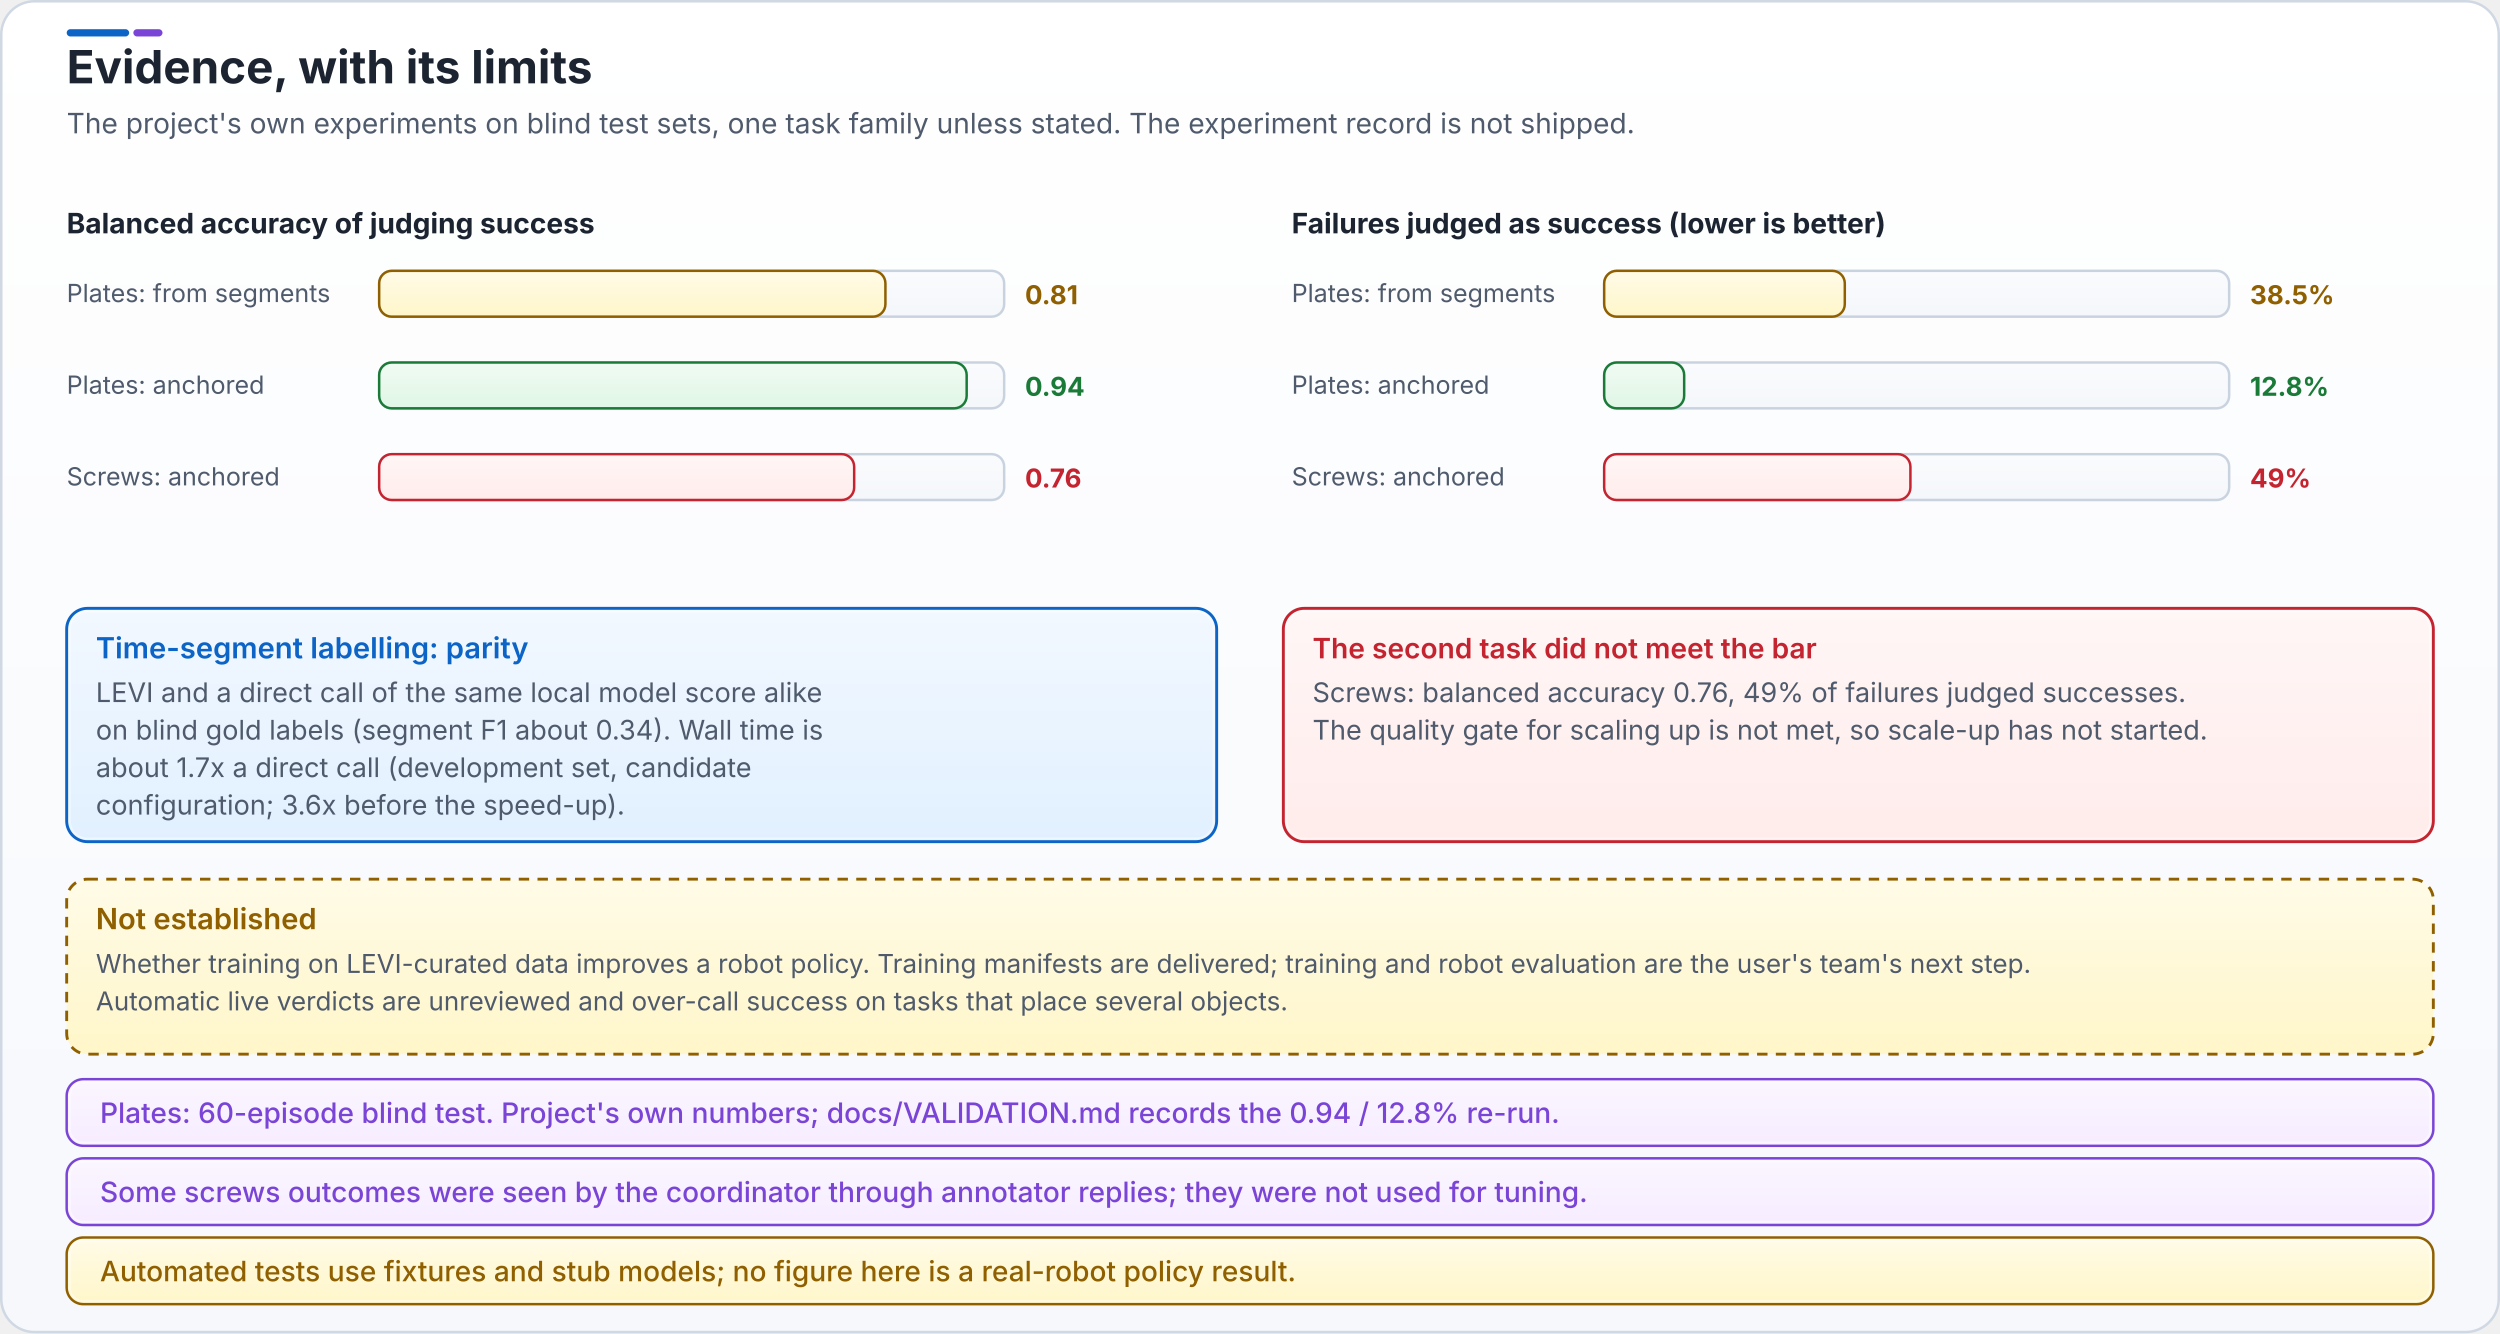
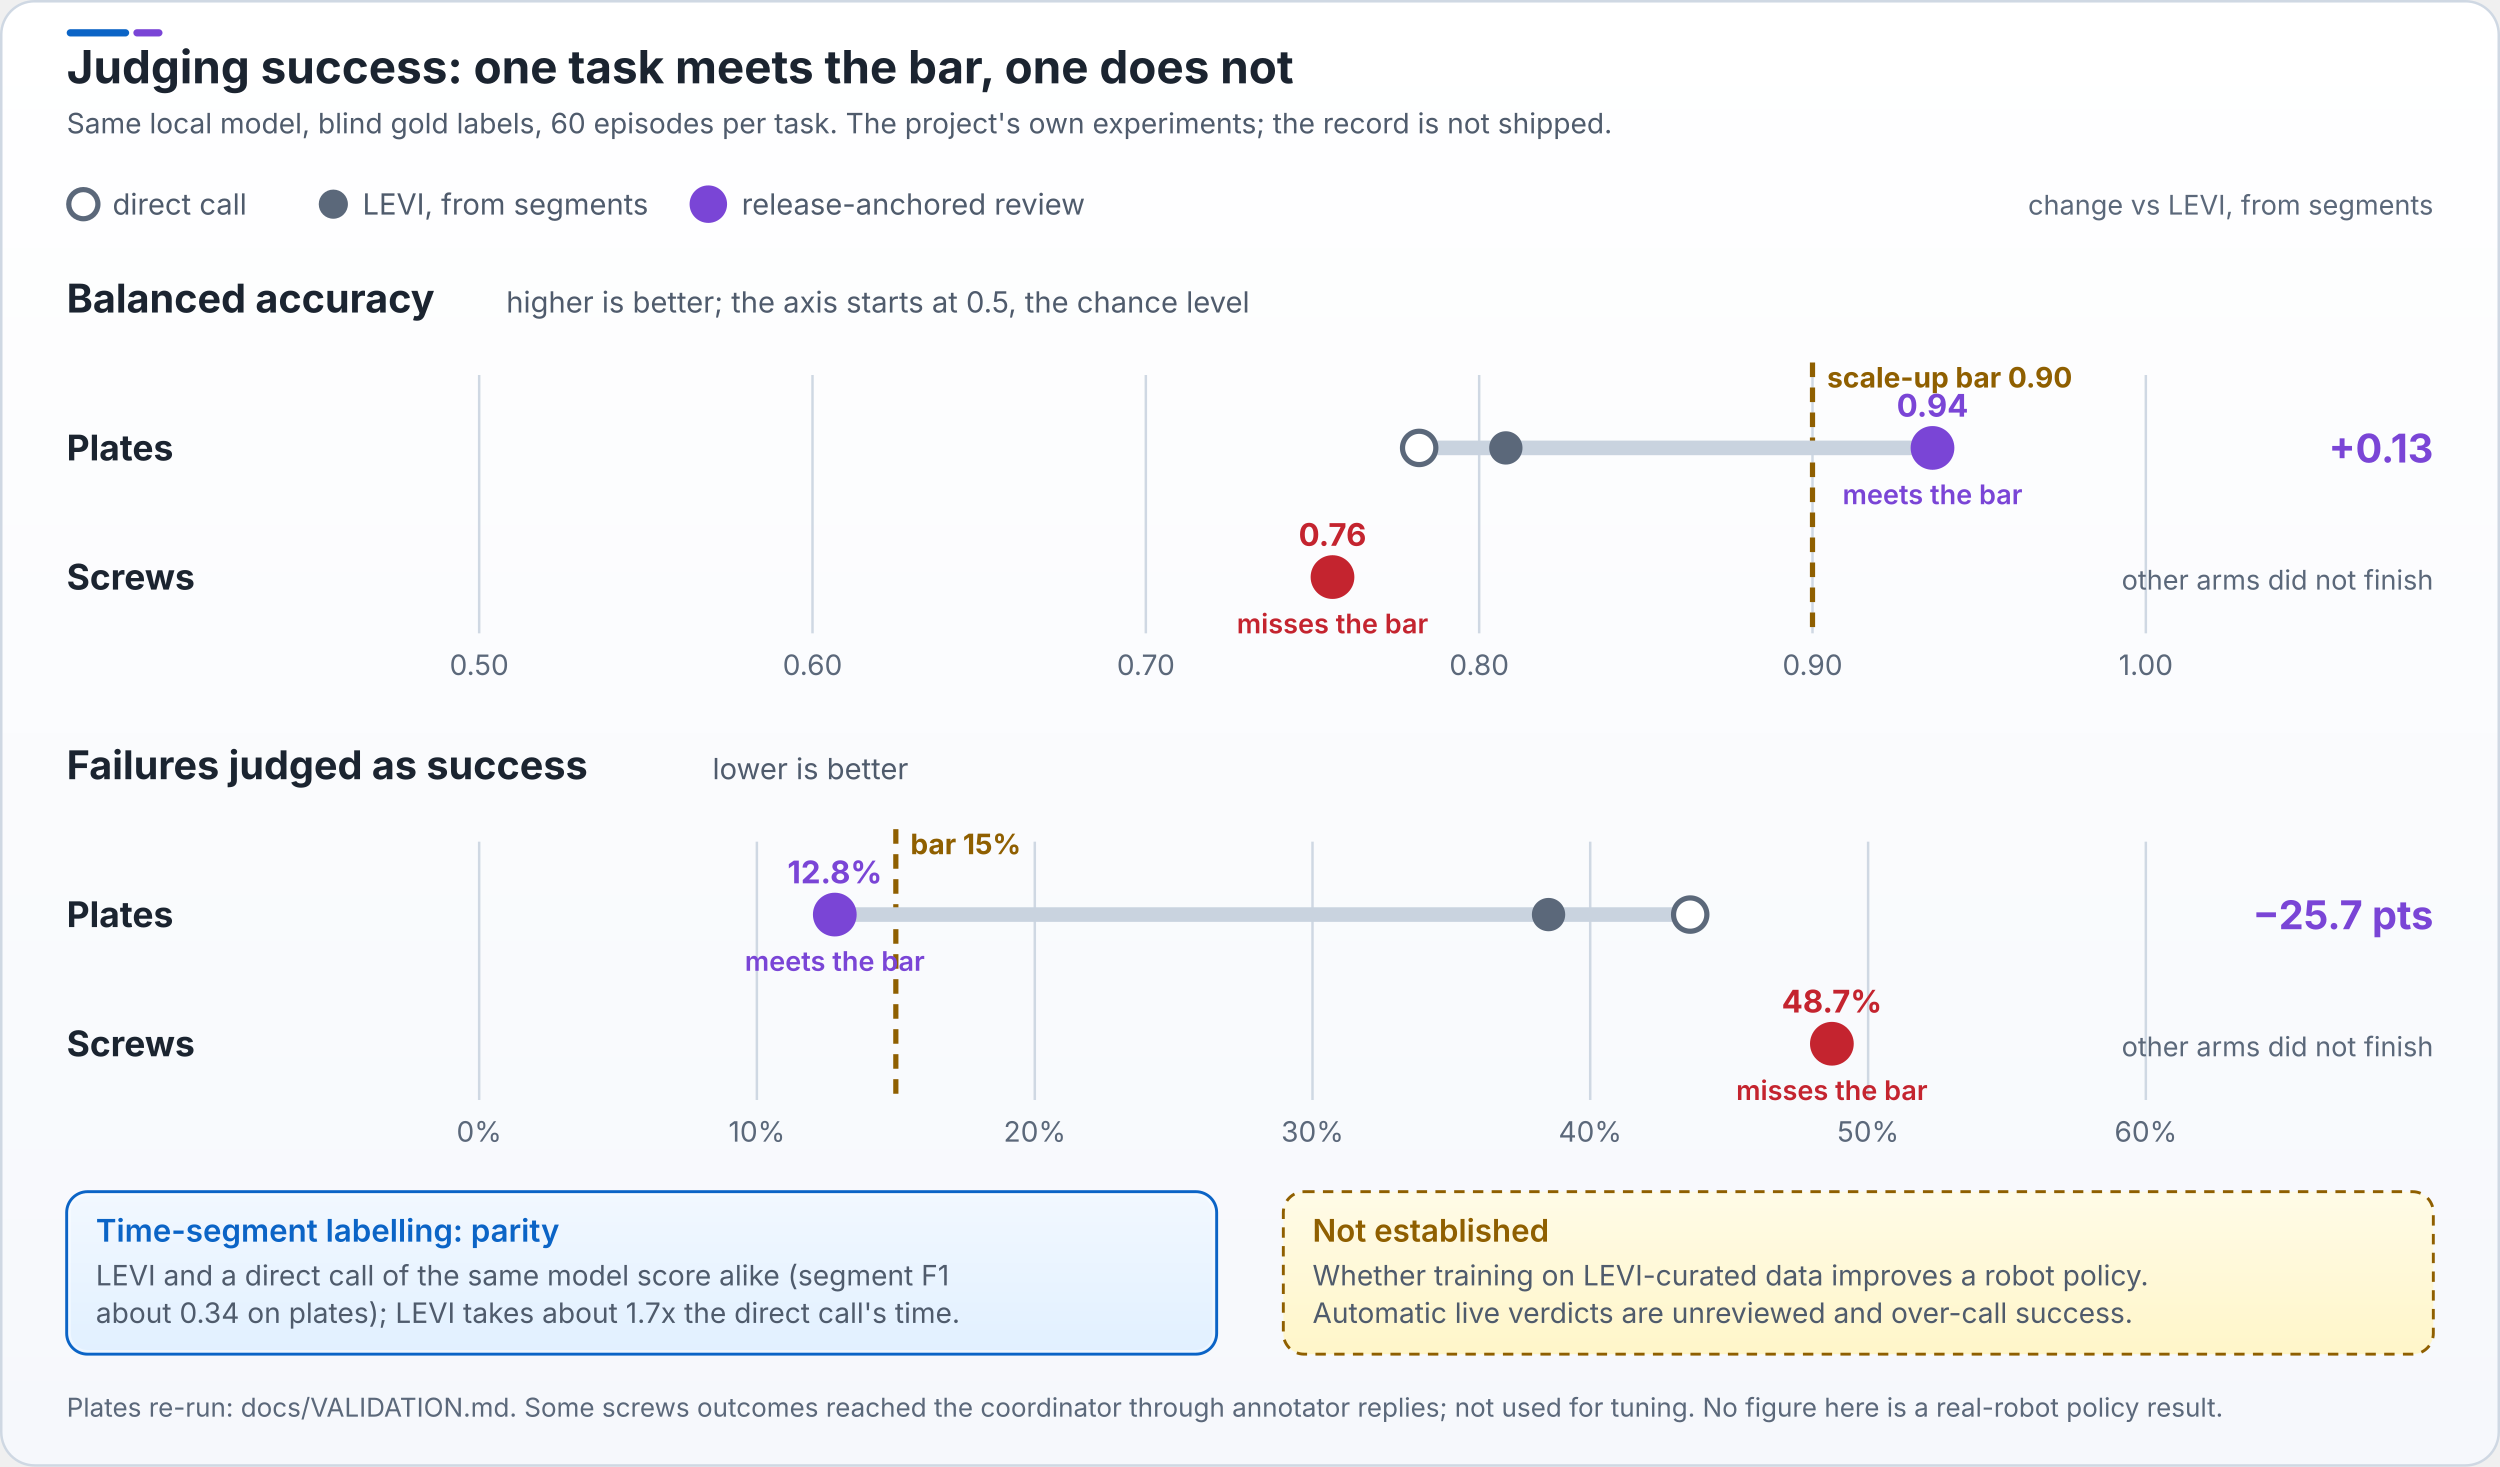
- <svg xmlns="http://www.w3.org/2000/svg" viewBox="0 0 1200 640" width="1200" height="640" role="img" aria-labelledby="t d">
+ <svg xmlns="http://www.w3.org/2000/svg" viewBox="0 0 1200 704" width="1200" height="704" role="img" aria-labelledby="t d">
  <defs>
    <style>@media (prefers-reduced-motion: reduce) { * { animation: none !important; } }</style>
-     <linearGradient id="g_box" x1="0" y1="0" x2="0" y2="1">
-       <stop offset="0" stop-color="#fafbfd" />
-       <stop offset="1" stop-color="#f4f7fb" />
-     </linearGradient>
-     <linearGradient id="g_danger" x1="0" y1="0" x2="0" y2="1">
-       <stop offset="0" stop-color="#fff6f6" />
-       <stop offset="1" stop-color="#ffeceb" />
-     </linearGradient>
    <linearGradient id="g_gate" x1="0" y1="0" x2="0" y2="1">
      <stop offset="0" stop-color="#fffbe7" />
      <stop offset="1" stop-color="#fff6c9" />
    </linearGradient>
    <linearGradient id="g_model" x1="0" y1="0" x2="0" y2="1">
      <stop offset="0" stop-color="#f2f8ff" />
      <stop offset="1" stop-color="#e1f0ff" />
    </linearGradient>
-     <linearGradient id="g_person" x1="0" y1="0" x2="0" y2="1">
-       <stop offset="0" stop-color="#f1fbf3" />
-       <stop offset="1" stop-color="#dff6e5" />
-     </linearGradient>
-     <linearGradient id="g_system" x1="0" y1="0" x2="0" y2="1">
-       <stop offset="0" stop-color="#fbf6ff" />
-       <stop offset="1" stop-color="#f6ecff" />
-     </linearGradient>
    <linearGradient id="g_panel" x1="0" y1="0" x2="0" y2="1">
      <stop offset="0" stop-color="#ffffff" />
      <stop offset="1" stop-color="#f6f8fc" />
    </linearGradient>
  </defs>
-   <rect x="0.6" y="0.6" width="1198.8" height="638.8" rx="16" fill="url(#g_panel)" stroke="#cfd8e3" stroke-width="1.2" />
+   <rect x="0.6" y="0.6" width="1198.8" height="702.8" rx="16" fill="url(#g_panel)" stroke="#cfd8e3" stroke-width="1.2" />
  <rect x="32" y="14" width="30" height="3.5" rx="1.75" fill="#0b64c6" />
  <rect x="64" y="14" width="14" height="3.5" rx="1.75" fill="#7a45d6" />
-   <text x="32" y="40" font-family="Inter, -apple-system, 'Segoe UI', Roboto, 'Noto Sans', Helvetica, Arial, sans-serif" font-size="22" font-weight="700" text-anchor="start" fill="#1b2430">Evidence, with its limits</text>
-   <text x="32" y="64" font-family="Inter, -apple-system, 'Segoe UI', Roboto, 'Noto Sans', Helvetica, Arial, sans-serif" font-size="13.5" font-weight="400" text-anchor="start" fill="#4f5b6c">The project's own experiments on blind test sets, one task family unless stated. The experiment record is not shipped.</text>
-   <text x="32" y="112" font-family="Inter, -apple-system, 'Segoe UI', Roboto, 'Noto Sans', Helvetica, Arial, sans-serif" font-size="13.5" font-weight="700" text-anchor="start" fill="#1b2430">Balanced accuracy of judging success</text>
-   <text x="32" y="145" font-family="Inter, -apple-system, 'Segoe UI', Roboto, 'Noto Sans', Helvetica, Arial, sans-serif" font-size="12" font-weight="400" text-anchor="start" fill="#4f5b6c">Plates: from segments</text>
-   <rect x="182" y="130" width="300" height="22" rx="6" fill="url(#g_box)" stroke="#c9d3df" stroke-width="1.2" />
-   <rect x="182" y="130" width="243" height="22" rx="6" fill="url(#g_gate)" stroke="#8f5f00" stroke-width="1.2" />
-   <text x="492" y="146" font-family="Inter, -apple-system, 'Segoe UI', Roboto, 'Noto Sans', Helvetica, Arial, sans-serif" font-size="12.5" font-weight="700" text-anchor="start" fill="#8f5f00">0.81</text>
-   <text x="32" y="189" font-family="Inter, -apple-system, 'Segoe UI', Roboto, 'Noto Sans', Helvetica, Arial, sans-serif" font-size="12" font-weight="400" text-anchor="start" fill="#4f5b6c">Plates: anchored</text>
-   <rect x="182" y="174" width="300" height="22" rx="6" fill="url(#g_box)" stroke="#c9d3df" stroke-width="1.2" />
-   <rect x="182" y="174" width="282.0" height="22" rx="6" fill="url(#g_person)" stroke="#1a7a38" stroke-width="1.2" />
-   <text x="492" y="190" font-family="Inter, -apple-system, 'Segoe UI', Roboto, 'Noto Sans', Helvetica, Arial, sans-serif" font-size="12.5" font-weight="700" text-anchor="start" fill="#1a7a38">0.94</text>
-   <text x="32" y="233" font-family="Inter, -apple-system, 'Segoe UI', Roboto, 'Noto Sans', Helvetica, Arial, sans-serif" font-size="12" font-weight="400" text-anchor="start" fill="#4f5b6c">Screws: anchored</text>
-   <rect x="182" y="218" width="300" height="22" rx="6" fill="url(#g_box)" stroke="#c9d3df" stroke-width="1.2" />
-   <rect x="182" y="218" width="228.0" height="22" rx="6" fill="url(#g_danger)" stroke="#c4242f" stroke-width="1.2" />
-   <text x="492" y="234" font-family="Inter, -apple-system, 'Segoe UI', Roboto, 'Noto Sans', Helvetica, Arial, sans-serif" font-size="12.5" font-weight="700" text-anchor="start" fill="#c4242f">0.76</text>
-   <text x="620" y="112" font-family="Inter, -apple-system, 'Segoe UI', Roboto, 'Noto Sans', Helvetica, Arial, sans-serif" font-size="13.5" font-weight="700" text-anchor="start" fill="#1b2430">Failures judged as success (lower is better)</text>
-   <text x="620" y="145" font-family="Inter, -apple-system, 'Segoe UI', Roboto, 'Noto Sans', Helvetica, Arial, sans-serif" font-size="12" font-weight="400" text-anchor="start" fill="#4f5b6c">Plates: from segments</text>
-   <rect x="770" y="130" width="300" height="22" rx="6" fill="url(#g_box)" stroke="#c9d3df" stroke-width="1.2" />
-   <rect x="770" y="130" width="115.5" height="22" rx="6" fill="url(#g_gate)" stroke="#8f5f00" stroke-width="1.2" />
-   <text x="1080" y="146" font-family="Inter, -apple-system, 'Segoe UI', Roboto, 'Noto Sans', Helvetica, Arial, sans-serif" font-size="12.5" font-weight="700" text-anchor="start" fill="#8f5f00">38.5%</text>
-   <text x="620" y="189" font-family="Inter, -apple-system, 'Segoe UI', Roboto, 'Noto Sans', Helvetica, Arial, sans-serif" font-size="12" font-weight="400" text-anchor="start" fill="#4f5b6c">Plates: anchored</text>
-   <rect x="770" y="174" width="300" height="22" rx="6" fill="url(#g_box)" stroke="#c9d3df" stroke-width="1.2" />
-   <rect x="770" y="174" width="38.4" height="22" rx="6" fill="url(#g_person)" stroke="#1a7a38" stroke-width="1.2" />
-   <text x="1080" y="190" font-family="Inter, -apple-system, 'Segoe UI', Roboto, 'Noto Sans', Helvetica, Arial, sans-serif" font-size="12.5" font-weight="700" text-anchor="start" fill="#1a7a38">12.8%</text>
-   <text x="620" y="233" font-family="Inter, -apple-system, 'Segoe UI', Roboto, 'Noto Sans', Helvetica, Arial, sans-serif" font-size="12" font-weight="400" text-anchor="start" fill="#4f5b6c">Screws: anchored</text>
-   <rect x="770" y="218" width="300" height="22" rx="6" fill="url(#g_box)" stroke="#c9d3df" stroke-width="1.2" />
-   <rect x="770" y="218" width="147.0" height="22" rx="6" fill="url(#g_danger)" stroke="#c4242f" stroke-width="1.2" />
-   <text x="1080" y="234" font-family="Inter, -apple-system, 'Segoe UI', Roboto, 'Noto Sans', Helvetica, Arial, sans-serif" font-size="12.5" font-weight="700" text-anchor="start" fill="#c4242f">49%</text>
-   <rect x="32" y="292" width="552" height="112" rx="10" fill="url(#g_model)" stroke="#0b64c6" stroke-width="1.4" />
-   <rect x="33.5" y="293.5" width="549" height="109" rx="8.5" fill="none" stroke="#ffffff" stroke-opacity="0.425" stroke-width="1" />
-   <text x="46" y="316" font-family="Inter, -apple-system, 'Segoe UI', Roboto, 'Noto Sans', Helvetica, Arial, sans-serif" font-size="14" font-weight="600" text-anchor="start" fill="#0b64c6">Time-segment labelling: parity</text>
-   <text x="46" y="337" font-family="Inter, -apple-system, 'Segoe UI', Roboto, 'Noto Sans', Helvetica, Arial, sans-serif" font-size="13" font-weight="400" text-anchor="start" fill="#4f5b6c">LEVI and a direct call of the same local model score alike</text>
-   <text x="46" y="355" font-family="Inter, -apple-system, 'Segoe UI', Roboto, 'Noto Sans', Helvetica, Arial, sans-serif" font-size="13" font-weight="400" text-anchor="start" fill="#4f5b6c">on blind gold labels (segment F1 about 0.34). Wall time is</text>
-   <text x="46" y="373" font-family="Inter, -apple-system, 'Segoe UI', Roboto, 'Noto Sans', Helvetica, Arial, sans-serif" font-size="13" font-weight="400" text-anchor="start" fill="#4f5b6c">about 1.7x a direct call (development set, candidate</text>
-   <text x="46" y="391" font-family="Inter, -apple-system, 'Segoe UI', Roboto, 'Noto Sans', Helvetica, Arial, sans-serif" font-size="13" font-weight="400" text-anchor="start" fill="#4f5b6c">configuration; 3.6x before the speed-up).</text>
-   <rect x="616" y="292" width="552" height="112" rx="10" fill="url(#g_danger)" stroke="#c4242f" stroke-width="1.4" />
-   <rect x="617.5" y="293.5" width="549" height="109" rx="8.5" fill="none" stroke="#ffffff" stroke-opacity="0.425" stroke-width="1" />
-   <text x="630" y="316" font-family="Inter, -apple-system, 'Segoe UI', Roboto, 'Noto Sans', Helvetica, Arial, sans-serif" font-size="13.5" font-weight="600" text-anchor="start" fill="#c4242f">The second task did not meet the bar</text>
-   <text x="630" y="337" font-family="Inter, -apple-system, 'Segoe UI', Roboto, 'Noto Sans', Helvetica, Arial, sans-serif" font-size="13" font-weight="400" text-anchor="start" fill="#4f5b6c">Screws: balanced accuracy 0.76, 49% of failures judged successes.</text>
-   <text x="630" y="355" font-family="Inter, -apple-system, 'Segoe UI', Roboto, 'Noto Sans', Helvetica, Arial, sans-serif" font-size="13" font-weight="400" text-anchor="start" fill="#4f5b6c">The quality gate for scaling up is not met, so scale-up has not started.</text>
-   <rect x="32" y="422" width="1136" height="84" rx="10" fill="url(#g_gate)" stroke="#8f5f00" stroke-width="1.4" stroke-dasharray="5 4" />
-   <text x="46" y="446" font-family="Inter, -apple-system, 'Segoe UI', Roboto, 'Noto Sans', Helvetica, Arial, sans-serif" font-size="14" font-weight="600" text-anchor="start" fill="#8f5f00">Not established</text>
-   <text x="46" y="467" font-family="Inter, -apple-system, 'Segoe UI', Roboto, 'Noto Sans', Helvetica, Arial, sans-serif" font-size="12.5" font-weight="400" text-anchor="start" fill="#4f5b6c">Whether training on LEVI-curated data improves a robot policy. Training manifests are delivered; training and robot evaluation are the user's team's next step.</text>
-   <text x="46" y="485" font-family="Inter, -apple-system, 'Segoe UI', Roboto, 'Noto Sans', Helvetica, Arial, sans-serif" font-size="12.5" font-weight="400" text-anchor="start" fill="#4f5b6c">Automatic live verdicts are unreviewed and over-call success on tasks that place several objects.</text>
-   <rect x="32" y="518" width="1136" height="32" rx="8" fill="url(#g_system)" stroke="#7a45d6" stroke-width="1.2" />
-   <rect x="33.5" y="519.5" width="1133" height="29" rx="6.5" fill="none" stroke="#ffffff" stroke-opacity="0.425" stroke-width="1" />
-   <text x="48" y="539" font-family="Inter, -apple-system, 'Segoe UI', Roboto, 'Noto Sans', Helvetica, Arial, sans-serif" font-size="13.5" font-weight="500" text-anchor="start" fill="#7a45d6">Plates: 60-episode blind test. Project's own numbers; docs/VALIDATION.md records the 0.94 / 12.8% re-run.</text>
-   <rect x="32" y="556" width="1136" height="32" rx="8" fill="url(#g_system)" stroke="#7a45d6" stroke-width="1.2" />
-   <rect x="33.5" y="557.5" width="1133" height="29" rx="6.5" fill="none" stroke="#ffffff" stroke-opacity="0.425" stroke-width="1" />
-   <text x="48" y="577" font-family="Inter, -apple-system, 'Segoe UI', Roboto, 'Noto Sans', Helvetica, Arial, sans-serif" font-size="13.5" font-weight="500" text-anchor="start" fill="#7a45d6">Some screws outcomes were seen by the coordinator through annotator replies; they were not used for tuning.</text>
-   <rect x="32" y="594" width="1136" height="32" rx="8" fill="url(#g_gate)" stroke="#8f5f00" stroke-width="1.2" />
-   <rect x="33.5" y="595.5" width="1133" height="29" rx="6.5" fill="none" stroke="#ffffff" stroke-opacity="0.425" stroke-width="1" />
-   <text x="48" y="615" font-family="Inter, -apple-system, 'Segoe UI', Roboto, 'Noto Sans', Helvetica, Arial, sans-serif" font-size="13.5" font-weight="500" text-anchor="start" fill="#8f5f00">Automated tests use fixtures and stub models; no figure here is a real-robot policy result.</text>
+   <text x="32" y="40" font-family="Inter, -apple-system, 'Segoe UI', Roboto, 'Noto Sans', Helvetica, Arial, sans-serif" font-size="22" font-weight="700" text-anchor="start" fill="#1b2430">Judging success: one task meets the bar, one does not</text>
+   <text x="32" y="64" font-family="Inter, -apple-system, 'Segoe UI', Roboto, 'Noto Sans', Helvetica, Arial, sans-serif" font-size="13.5" font-weight="400" text-anchor="start" fill="#4f5b6c">Same local model, blind gold labels, 60 episodes per task. The project's own experiments; the record is not shipped.</text>
+   <circle cx="40" cy="98" r="7" fill="#ffffff" stroke="#5b687a" stroke-width="2.5" />
+   <text x="54" y="103" font-family="Inter, -apple-system, 'Segoe UI', Roboto, 'Noto Sans', Helvetica, Arial, sans-serif" font-size="14" font-weight="400" text-anchor="start" fill="#4f5b6c">direct call</text>
+   <circle cx="160" cy="98" r="7" fill="#5b687a" />
+   <text x="174" y="103" font-family="Inter, -apple-system, 'Segoe UI', Roboto, 'Noto Sans', Helvetica, Arial, sans-serif" font-size="14" font-weight="400" text-anchor="start" fill="#4f5b6c">LEVI, from segments</text>
+   <circle cx="340" cy="98" r="9" fill="#7a45d6" />
+   <text x="356" y="103" font-family="Inter, -apple-system, 'Segoe UI', Roboto, 'Noto Sans', Helvetica, Arial, sans-serif" font-size="14" font-weight="400" text-anchor="start" fill="#4f5b6c">release-anchored review</text>
+   <text x="1168" y="103" font-family="Inter, -apple-system, 'Segoe UI', Roboto, 'Noto Sans', Helvetica, Arial, sans-serif" font-size="13" font-weight="400" text-anchor="end" fill="#5b687a">change vs LEVI, from segments</text>
+   <text x="32" y="150" font-family="Inter, -apple-system, 'Segoe UI', Roboto, 'Noto Sans', Helvetica, Arial, sans-serif" font-size="19" font-weight="700" text-anchor="start" fill="#1b2430">Balanced accuracy</text>
+   <text x="243" y="150" font-family="Inter, -apple-system, 'Segoe UI', Roboto, 'Noto Sans', Helvetica, Arial, sans-serif" font-size="14" font-weight="400" text-anchor="start" fill="#4f5b6c">higher is better; the axis starts at 0.5, the chance level</text>
+   <line x1="230.0" y1="180" x2="230.0" y2="304" stroke="#cfd8e3" stroke-width="1.2" />
+   <text x="230.0" y="324" font-family="Inter, -apple-system, 'Segoe UI', Roboto, 'Noto Sans', Helvetica, Arial, sans-serif" font-size="13.5" font-weight="400" text-anchor="middle" fill="#5b687a">0.50</text>
+   <line x1="390.0" y1="180" x2="390.0" y2="304" stroke="#cfd8e3" stroke-width="1.2" />
+   <text x="390.0" y="324" font-family="Inter, -apple-system, 'Segoe UI', Roboto, 'Noto Sans', Helvetica, Arial, sans-serif" font-size="13.5" font-weight="400" text-anchor="middle" fill="#5b687a">0.60</text>
+   <line x1="550.0" y1="180" x2="550.0" y2="304" stroke="#cfd8e3" stroke-width="1.2" />
+   <text x="550.0" y="324" font-family="Inter, -apple-system, 'Segoe UI', Roboto, 'Noto Sans', Helvetica, Arial, sans-serif" font-size="13.5" font-weight="400" text-anchor="middle" fill="#5b687a">0.70</text>
+   <line x1="710.0" y1="180" x2="710.0" y2="304" stroke="#cfd8e3" stroke-width="1.2" />
+   <text x="710.0" y="324" font-family="Inter, -apple-system, 'Segoe UI', Roboto, 'Noto Sans', Helvetica, Arial, sans-serif" font-size="13.5" font-weight="400" text-anchor="middle" fill="#5b687a">0.80</text>
+   <line x1="870.0" y1="180" x2="870.0" y2="304" stroke="#cfd8e3" stroke-width="1.2" />
+   <text x="870.0" y="324" font-family="Inter, -apple-system, 'Segoe UI', Roboto, 'Noto Sans', Helvetica, Arial, sans-serif" font-size="13.5" font-weight="400" text-anchor="middle" fill="#5b687a">0.90</text>
+   <line x1="1030.0" y1="180" x2="1030.0" y2="304" stroke="#cfd8e3" stroke-width="1.2" />
+   <text x="1030.0" y="324" font-family="Inter, -apple-system, 'Segoe UI', Roboto, 'Noto Sans', Helvetica, Arial, sans-serif" font-size="13.5" font-weight="400" text-anchor="middle" fill="#5b687a">1.00</text>
+   <line x1="870.0" y1="174" x2="870.0" y2="304" stroke="#8f5f00" stroke-width="2.5" stroke-dasharray="7 5" />
+   <text x="877.0" y="186" font-family="Inter, -apple-system, 'Segoe UI', Roboto, 'Noto Sans', Helvetica, Arial, sans-serif" font-size="13.5" font-weight="700" text-anchor="start" fill="#8f5f00">scale-up bar 0.90</text>
+   <text x="32" y="221.0" font-family="Inter, -apple-system, 'Segoe UI', Roboto, 'Noto Sans', Helvetica, Arial, sans-serif" font-size="17" font-weight="700" text-anchor="start" fill="#1b2430">Plates</text>
+   <line x1="681.2" y1="215.0" x2="927.6" y2="215.0" stroke="#c9d3df" stroke-width="7" stroke-linecap="round" />
+   <circle cx="681.2" cy="215.0" r="8" fill="#ffffff" stroke="#5b687a" stroke-width="2.5" />
+   <circle cx="722.8" cy="215.0" r="8" fill="#5b687a" />
+   <text x="1168" y="222.0" font-family="Inter, -apple-system, 'Segoe UI', Roboto, 'Noto Sans', Helvetica, Arial, sans-serif" font-size="19" font-weight="700" text-anchor="end" fill="#7a45d6">+0.13</text>
+   <circle cx="927.6" cy="215.0" r="10.5" fill="#7a45d6" />
+   <text x="927.6" y="200.0" font-family="Inter, -apple-system, 'Segoe UI', Roboto, 'Noto Sans', Helvetica, Arial, sans-serif" font-size="15" font-weight="700" text-anchor="middle" fill="#7a45d6">0.94</text>
+   <text x="927.6" y="242.0" font-family="Inter, -apple-system, 'Segoe UI', Roboto, 'Noto Sans', Helvetica, Arial, sans-serif" font-size="13" font-weight="600" text-anchor="middle" fill="#7a45d6">meets the bar</text>
+   <text x="32" y="283.0" font-family="Inter, -apple-system, 'Segoe UI', Roboto, 'Noto Sans', Helvetica, Arial, sans-serif" font-size="17" font-weight="700" text-anchor="start" fill="#1b2430">Screws</text>
+   <text x="1168" y="283.0" font-family="Inter, -apple-system, 'Segoe UI', Roboto, 'Noto Sans', Helvetica, Arial, sans-serif" font-size="13" font-weight="400" text-anchor="end" fill="#5b687a">other arms did not finish</text>
+   <circle cx="639.6" cy="277.0" r="10.5" fill="#c4242f" />
+   <text x="639.6" y="262.0" font-family="Inter, -apple-system, 'Segoe UI', Roboto, 'Noto Sans', Helvetica, Arial, sans-serif" font-size="15" font-weight="700" text-anchor="middle" fill="#c4242f">0.76</text>
+   <text x="639.6" y="304.0" font-family="Inter, -apple-system, 'Segoe UI', Roboto, 'Noto Sans', Helvetica, Arial, sans-serif" font-size="13" font-weight="600" text-anchor="middle" fill="#c4242f">misses the bar</text>
+   <text x="32" y="374" font-family="Inter, -apple-system, 'Segoe UI', Roboto, 'Noto Sans', Helvetica, Arial, sans-serif" font-size="19" font-weight="700" text-anchor="start" fill="#1b2430">Failures judged as success</text>
+   <text x="342" y="374" font-family="Inter, -apple-system, 'Segoe UI', Roboto, 'Noto Sans', Helvetica, Arial, sans-serif" font-size="14" font-weight="400" text-anchor="start" fill="#4f5b6c">lower is better</text>
+   <line x1="230.0" y1="404" x2="230.0" y2="528" stroke="#cfd8e3" stroke-width="1.2" />
+   <text x="230.0" y="548" font-family="Inter, -apple-system, 'Segoe UI', Roboto, 'Noto Sans', Helvetica, Arial, sans-serif" font-size="13.5" font-weight="400" text-anchor="middle" fill="#5b687a">0%</text>
+   <line x1="363.3" y1="404" x2="363.3" y2="528" stroke="#cfd8e3" stroke-width="1.2" />
+   <text x="363.3" y="548" font-family="Inter, -apple-system, 'Segoe UI', Roboto, 'Noto Sans', Helvetica, Arial, sans-serif" font-size="13.5" font-weight="400" text-anchor="middle" fill="#5b687a">10%</text>
+   <line x1="496.7" y1="404" x2="496.7" y2="528" stroke="#cfd8e3" stroke-width="1.2" />
+   <text x="496.7" y="548" font-family="Inter, -apple-system, 'Segoe UI', Roboto, 'Noto Sans', Helvetica, Arial, sans-serif" font-size="13.5" font-weight="400" text-anchor="middle" fill="#5b687a">20%</text>
+   <line x1="630.0" y1="404" x2="630.0" y2="528" stroke="#cfd8e3" stroke-width="1.2" />
+   <text x="630.0" y="548" font-family="Inter, -apple-system, 'Segoe UI', Roboto, 'Noto Sans', Helvetica, Arial, sans-serif" font-size="13.5" font-weight="400" text-anchor="middle" fill="#5b687a">30%</text>
+   <line x1="763.3" y1="404" x2="763.3" y2="528" stroke="#cfd8e3" stroke-width="1.2" />
+   <text x="763.3" y="548" font-family="Inter, -apple-system, 'Segoe UI', Roboto, 'Noto Sans', Helvetica, Arial, sans-serif" font-size="13.5" font-weight="400" text-anchor="middle" fill="#5b687a">40%</text>
+   <line x1="896.7" y1="404" x2="896.7" y2="528" stroke="#cfd8e3" stroke-width="1.2" />
+   <text x="896.7" y="548" font-family="Inter, -apple-system, 'Segoe UI', Roboto, 'Noto Sans', Helvetica, Arial, sans-serif" font-size="13.5" font-weight="400" text-anchor="middle" fill="#5b687a">50%</text>
+   <line x1="1030.0" y1="404" x2="1030.0" y2="528" stroke="#cfd8e3" stroke-width="1.2" />
+   <text x="1030.0" y="548" font-family="Inter, -apple-system, 'Segoe UI', Roboto, 'Noto Sans', Helvetica, Arial, sans-serif" font-size="13.5" font-weight="400" text-anchor="middle" fill="#5b687a">60%</text>
+   <line x1="430.0" y1="398" x2="430.0" y2="528" stroke="#8f5f00" stroke-width="2.5" stroke-dasharray="7 5" />
+   <text x="437.0" y="410" font-family="Inter, -apple-system, 'Segoe UI', Roboto, 'Noto Sans', Helvetica, Arial, sans-serif" font-size="13.5" font-weight="700" text-anchor="start" fill="#8f5f00">bar 15%</text>
+   <text x="32" y="445.0" font-family="Inter, -apple-system, 'Segoe UI', Roboto, 'Noto Sans', Helvetica, Arial, sans-serif" font-size="17" font-weight="700" text-anchor="start" fill="#1b2430">Plates</text>
+   <line x1="400.7" y1="439.0" x2="811.3" y2="439.0" stroke="#c9d3df" stroke-width="7" stroke-linecap="round" />
+   <circle cx="811.3" cy="439.0" r="8" fill="#ffffff" stroke="#5b687a" stroke-width="2.5" />
+   <circle cx="743.3" cy="439.0" r="8" fill="#5b687a" />
+   <text x="1168" y="446.0" font-family="Inter, -apple-system, 'Segoe UI', Roboto, 'Noto Sans', Helvetica, Arial, sans-serif" font-size="19" font-weight="700" text-anchor="end" fill="#7a45d6">−25.7 pts</text>
+   <circle cx="400.7" cy="439.0" r="10.5" fill="#7a45d6" />
+   <text x="400.7" y="424.0" font-family="Inter, -apple-system, 'Segoe UI', Roboto, 'Noto Sans', Helvetica, Arial, sans-serif" font-size="15" font-weight="700" text-anchor="middle" fill="#7a45d6">12.8%</text>
+   <text x="400.7" y="466.0" font-family="Inter, -apple-system, 'Segoe UI', Roboto, 'Noto Sans', Helvetica, Arial, sans-serif" font-size="13" font-weight="600" text-anchor="middle" fill="#7a45d6">meets the bar</text>
+   <text x="32" y="507.0" font-family="Inter, -apple-system, 'Segoe UI', Roboto, 'Noto Sans', Helvetica, Arial, sans-serif" font-size="17" font-weight="700" text-anchor="start" fill="#1b2430">Screws</text>
+   <text x="1168" y="507.0" font-family="Inter, -apple-system, 'Segoe UI', Roboto, 'Noto Sans', Helvetica, Arial, sans-serif" font-size="13" font-weight="400" text-anchor="end" fill="#5b687a">other arms did not finish</text>
+   <circle cx="879.3" cy="501.0" r="10.5" fill="#c4242f" />
+   <text x="879.3" y="486.0" font-family="Inter, -apple-system, 'Segoe UI', Roboto, 'Noto Sans', Helvetica, Arial, sans-serif" font-size="15" font-weight="700" text-anchor="middle" fill="#c4242f">48.7%</text>
+   <text x="879.3" y="528.0" font-family="Inter, -apple-system, 'Segoe UI', Roboto, 'Noto Sans', Helvetica, Arial, sans-serif" font-size="13" font-weight="600" text-anchor="middle" fill="#c4242f">misses the bar</text>
+   <rect x="32" y="572" width="552" height="78" rx="10" fill="url(#g_model)" stroke="#0b64c6" stroke-width="1.4" />
+   <rect x="33.5" y="573.5" width="549" height="75" rx="8.5" fill="none" stroke="#ffffff" stroke-opacity="0.425" stroke-width="1" />
+   <text x="46" y="596" font-family="Inter, -apple-system, 'Segoe UI', Roboto, 'Noto Sans', Helvetica, Arial, sans-serif" font-size="15" font-weight="600" text-anchor="start" fill="#0b64c6">Time-segment labelling: parity</text>
+   <text x="46" y="617" font-family="Inter, -apple-system, 'Segoe UI', Roboto, 'Noto Sans', Helvetica, Arial, sans-serif" font-size="13.5" font-weight="400" text-anchor="start" fill="#4f5b6c">LEVI and a direct call of the same model score alike (segment F1</text>
+   <text x="46" y="635" font-family="Inter, -apple-system, 'Segoe UI', Roboto, 'Noto Sans', Helvetica, Arial, sans-serif" font-size="13.5" font-weight="400" text-anchor="start" fill="#4f5b6c">about 0.34 on plates); LEVI takes about 1.7x the direct call's time.</text>
+   <rect x="616" y="572" width="552" height="78" rx="10" fill="url(#g_gate)" stroke="#8f5f00" stroke-width="1.4" stroke-dasharray="5 4" />
+   <text x="630" y="596" font-family="Inter, -apple-system, 'Segoe UI', Roboto, 'Noto Sans', Helvetica, Arial, sans-serif" font-size="15" font-weight="600" text-anchor="start" fill="#8f5f00">Not established</text>
+   <text x="630" y="617" font-family="Inter, -apple-system, 'Segoe UI', Roboto, 'Noto Sans', Helvetica, Arial, sans-serif" font-size="13.5" font-weight="400" text-anchor="start" fill="#4f5b6c">Whether training on LEVI-curated data improves a robot policy.</text>
+   <text x="630" y="635" font-family="Inter, -apple-system, 'Segoe UI', Roboto, 'Noto Sans', Helvetica, Arial, sans-serif" font-size="13.5" font-weight="400" text-anchor="start" fill="#4f5b6c">Automatic live verdicts are unreviewed and over-call success.</text>
+   <text x="32" y="680" font-family="Inter, -apple-system, 'Segoe UI', Roboto, 'Noto Sans', Helvetica, Arial, sans-serif" font-size="12.5" font-weight="400" text-anchor="start" fill="#5b687a">Plates re-run: docs/VALIDATION.md. Some screws outcomes reached the coordinator through annotator replies; not used for tuning. No figure here is a real-robot policy result.</text>
</svg>
